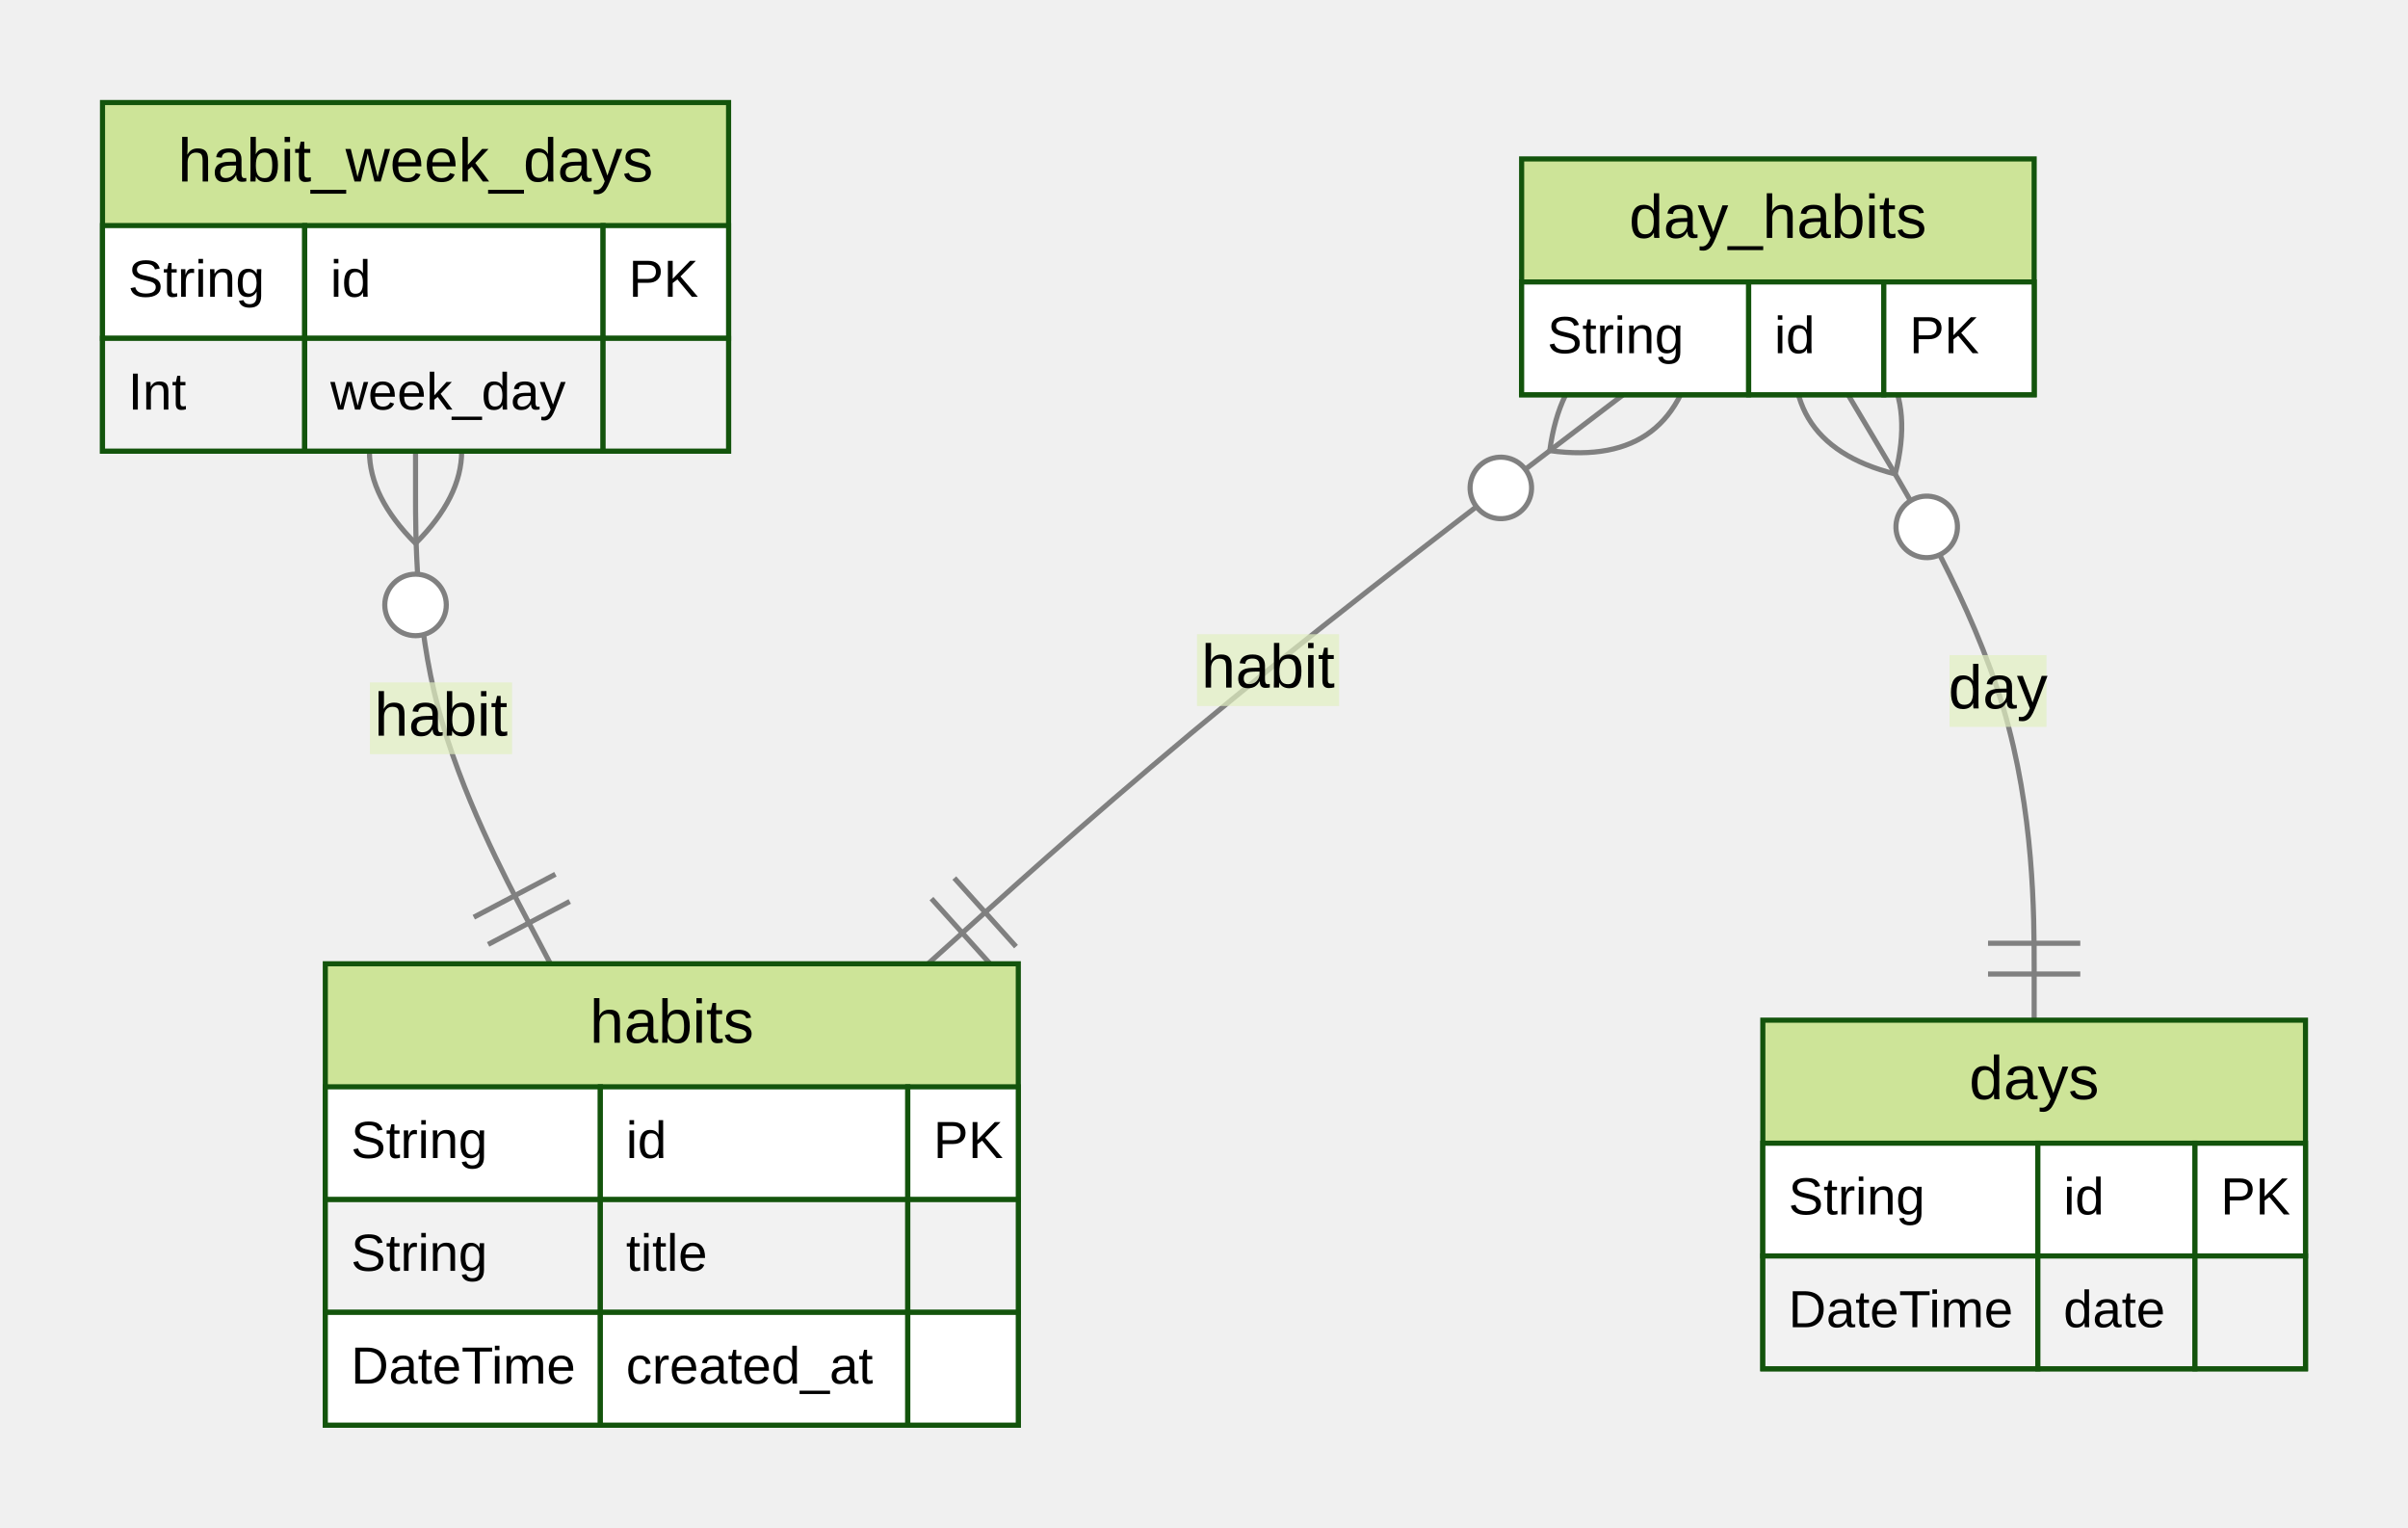
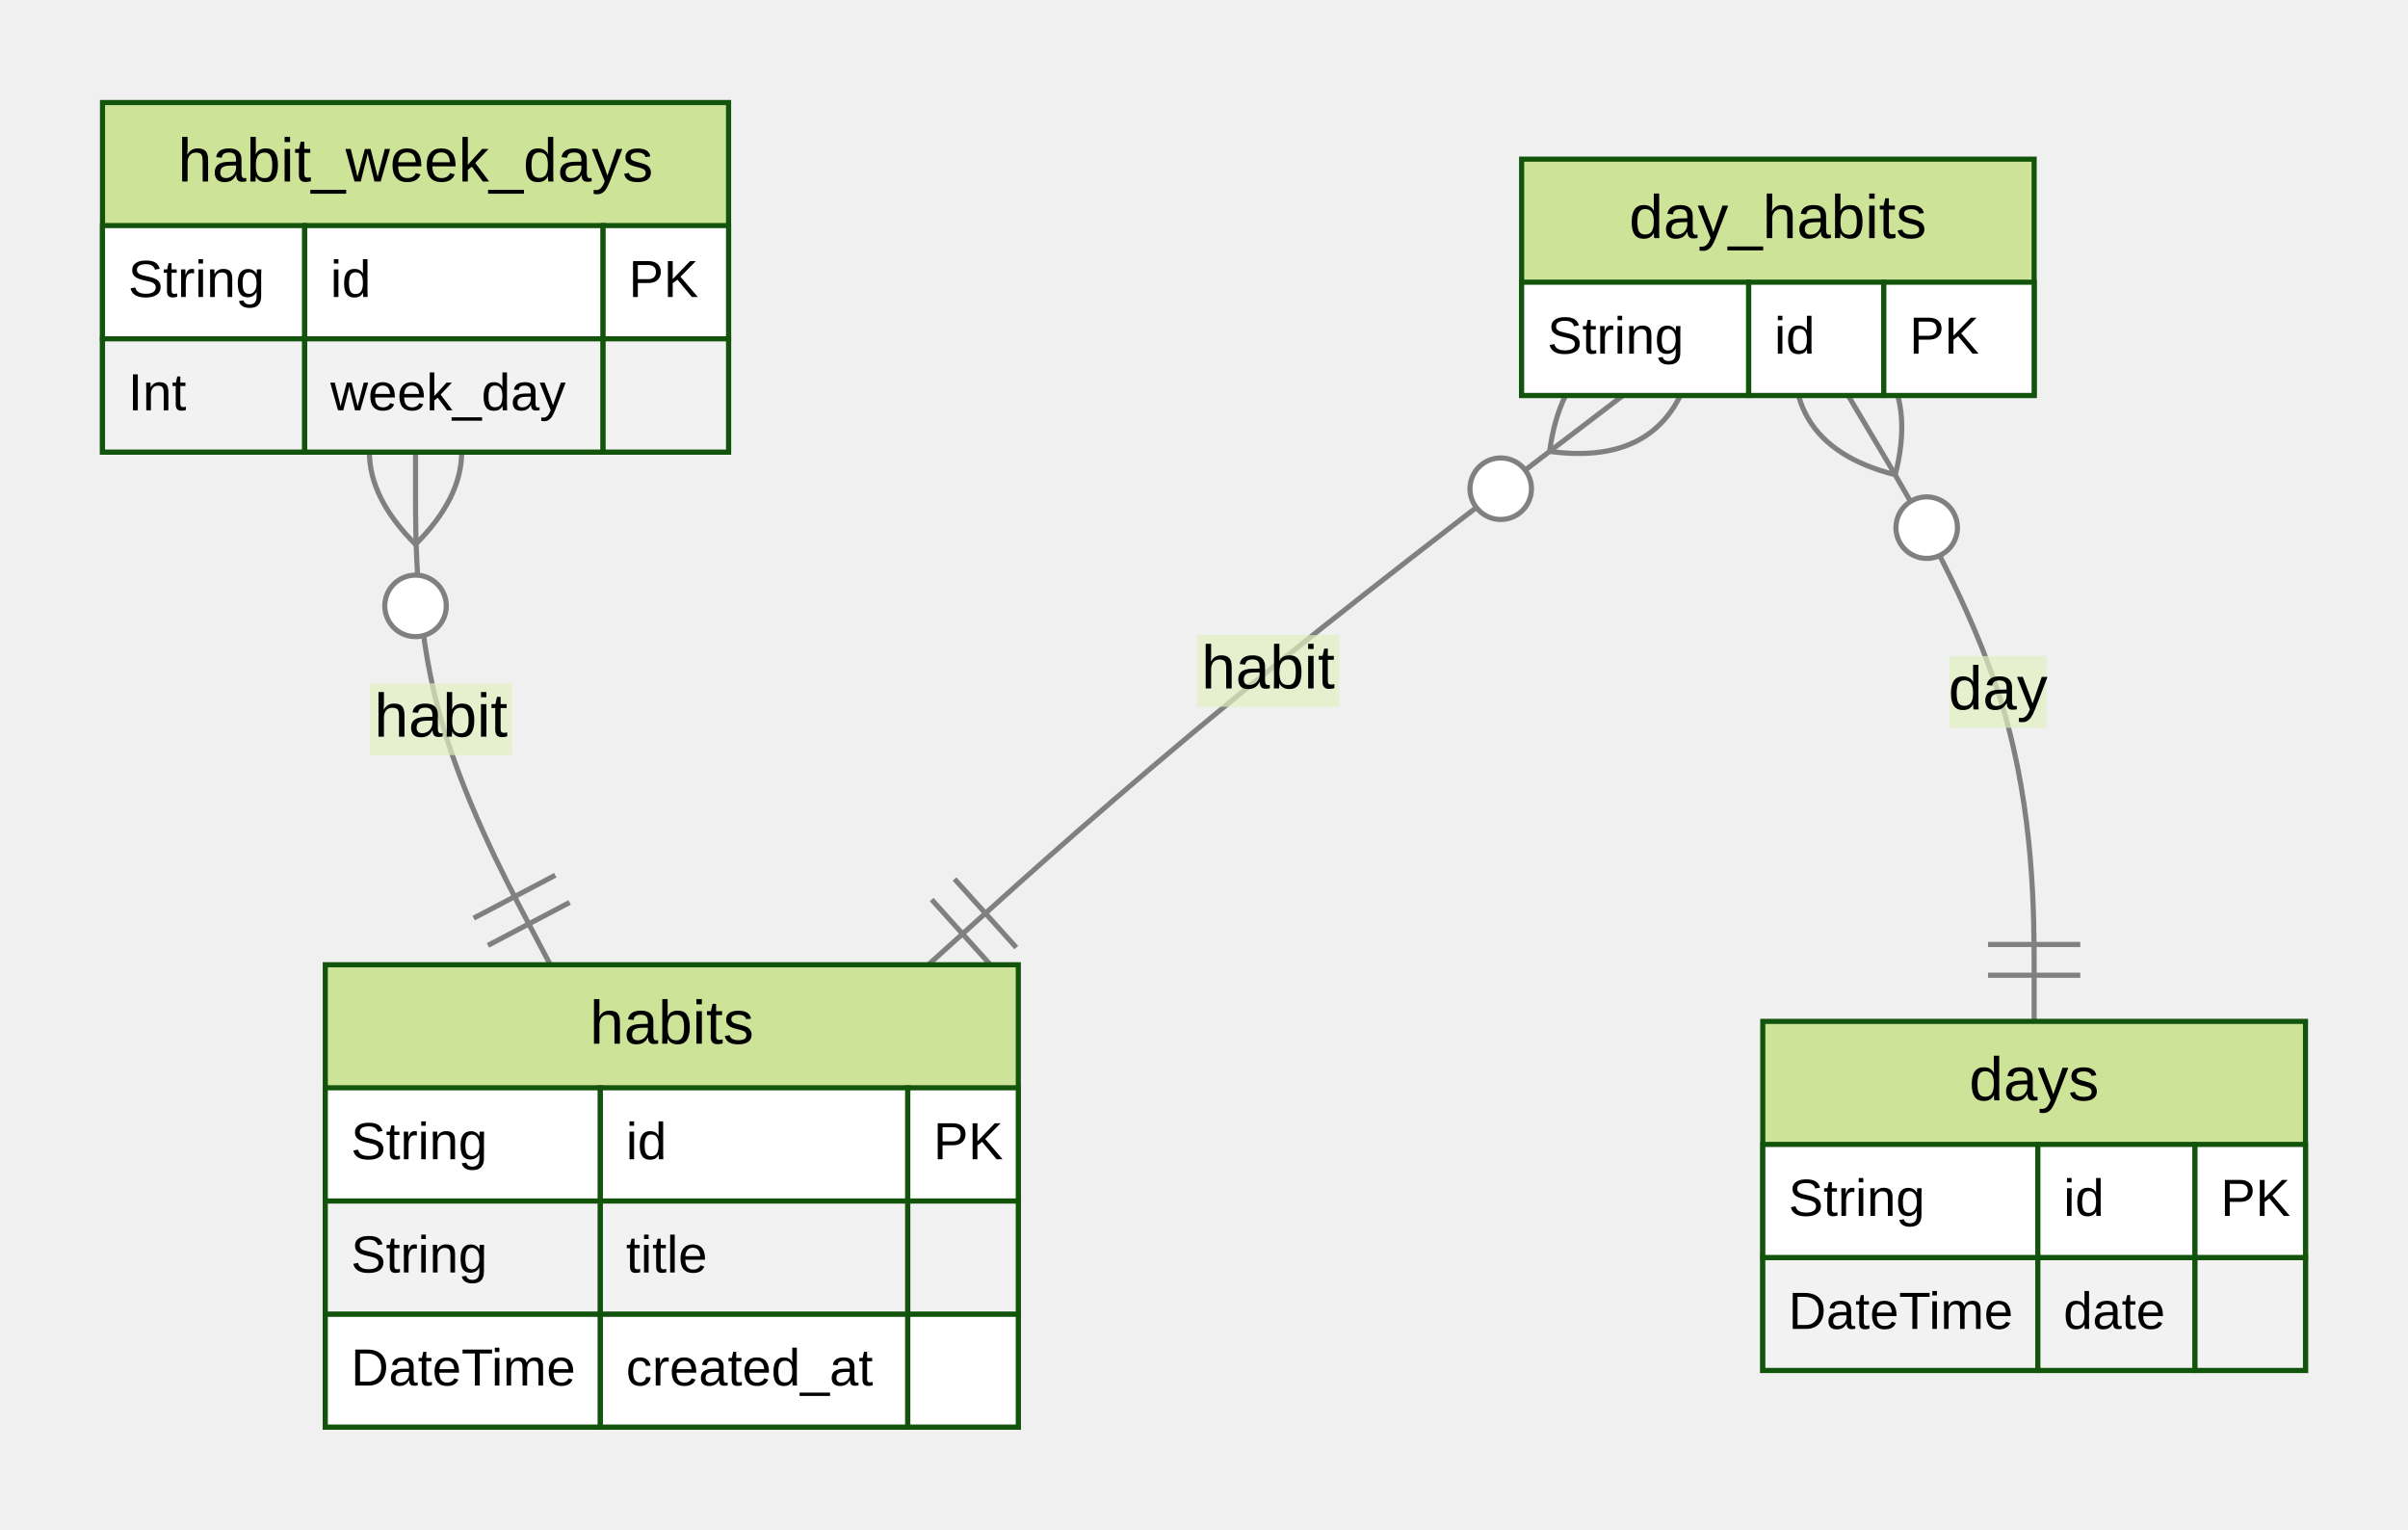
- <svg xmlns="http://www.w3.org/2000/svg" aria-roledescription="er" role="graphics-document document" viewBox="0 0 469.832 298" style="max-width: 469.832px; background-color: white;" width="100%" id="mermaid-0">
+ <svg xmlns="http://www.w3.org/2000/svg" aria-roledescription="er" role="graphics-document document" viewBox="0 0 469.84 298.367" style="max-width: 469.84px; background-color: white;" width="100%" id="mermaid-0">
  <style>#mermaid-0{font-family:"trebuchet ms",verdana,arial,sans-serif;font-size:16px;fill:#000000;}#mermaid-0 .error-icon{fill:#552222;}#mermaid-0 .error-text{fill:#552222;stroke:#552222;}#mermaid-0 .edge-thickness-normal{stroke-width:2px;}#mermaid-0 .edge-thickness-thick{stroke-width:3.5px;}#mermaid-0 .edge-pattern-solid{stroke-dasharray:0;}#mermaid-0 .edge-pattern-dashed{stroke-dasharray:3;}#mermaid-0 .edge-pattern-dotted{stroke-dasharray:2;}#mermaid-0 .marker{fill:#000000;stroke:#000000;}#mermaid-0 .marker.cross{stroke:#000000;}#mermaid-0 svg{font-family:"trebuchet ms",verdana,arial,sans-serif;font-size:16px;}#mermaid-0 .entityBox{fill:#cde498;stroke:#13540c;}#mermaid-0 .attributeBoxOdd{fill:#ffffff;stroke:#13540c;}#mermaid-0 .attributeBoxEven{fill:#f2f2f2;stroke:#13540c;}#mermaid-0 .relationshipLabelBox{fill:hsl(78.158, 58.462%, 84.51%);opacity:0.7;background-color:hsl(78.158, 58.462%, 84.51%);}#mermaid-0 .relationshipLabelBox rect{opacity:0.5;}#mermaid-0 .relationshipLine{stroke:#000000;}#mermaid-0 .entityTitleText{text-anchor:middle;font-size:18px;fill:#000000;}#mermaid-0 :root{--mermaid-font-family:"trebuchet ms",verdana,arial,sans-serif;}</style>
  <g />
  <defs>
    <marker orient="auto" markerHeight="18" markerWidth="18" refY="9" refX="0" id="ONLY_ONE_START">
      <path d="M9,0 L9,18 M15,0 L15,18" fill="none" stroke="gray" />
    </marker>
  </defs>
  <defs>
    <marker orient="auto" markerHeight="18" markerWidth="18" refY="9" refX="18" id="ONLY_ONE_END">
      <path d="M3,0 L3,18 M9,0 L9,18" fill="none" stroke="gray" />
    </marker>
  </defs>
  <defs>
    <marker orient="auto" markerHeight="18" markerWidth="30" refY="9" refX="0" id="ZERO_OR_ONE_START">
      <circle r="6" cy="9" cx="21" fill="white" stroke="gray" />
      <path d="M9,0 L9,18" fill="none" stroke="gray" />
    </marker>
  </defs>
  <defs>
    <marker orient="auto" markerHeight="18" markerWidth="30" refY="9" refX="30" id="ZERO_OR_ONE_END">
      <circle r="6" cy="9" cx="9" fill="white" stroke="gray" />
      <path d="M21,0 L21,18" fill="none" stroke="gray" />
    </marker>
  </defs>
  <defs>
    <marker orient="auto" markerHeight="36" markerWidth="45" refY="18" refX="18" id="ONE_OR_MORE_START">
      <path d="M0,18 Q 18,0 36,18 Q 18,36 0,18 M42,9 L42,27" fill="none" stroke="gray" />
    </marker>
  </defs>
  <defs>
    <marker orient="auto" markerHeight="36" markerWidth="45" refY="18" refX="27" id="ONE_OR_MORE_END">
      <path d="M3,9 L3,27 M9,18 Q27,0 45,18 Q27,36 9,18" fill="none" stroke="gray" />
    </marker>
  </defs>
  <defs>
    <marker orient="auto" markerHeight="36" markerWidth="57" refY="18" refX="18" id="ZERO_OR_MORE_START">
      <circle r="6" cy="18" cx="48" fill="white" stroke="gray" />
      <path d="M0,18 Q18,0 36,18 Q18,36 0,18" fill="none" stroke="gray" />
    </marker>
  </defs>
  <defs>
    <marker orient="auto" markerHeight="36" markerWidth="57" refY="18" refX="39" id="ZERO_OR_MORE_END">
      <circle r="6" cy="18" cx="9" fill="white" stroke="gray" />
      <path d="M21,18 Q39,0 57,18 Q39,36 21,18" fill="none" stroke="gray" />
    </marker>
  </defs>
-   <path style="stroke: gray; fill: none;" marker-start="url(#ZERO_OR_MORE_START)" marker-end="url(#ONLY_ONE_END)" d="M81.078,88L81.078,96.333C81.078,104.667,81.078,121.333,85.464,138C89.85,154.667,98.622,171.333,103.008,179.667L107.394,188" class="er relationshipLine" />
-   <path style="stroke: gray; fill: none;" marker-start="url(#ZERO_OR_MORE_START)" marker-end="url(#ONLY_ONE_END)" d="M360.581,77L366.633,87.167C372.684,97.333,384.787,117.667,390.839,138C396.891,158.333,396.891,178.667,396.891,188.833L396.891,199" class="er relationshipLine" />
-   <path style="stroke: gray; fill: none;" marker-start="url(#ZERO_OR_MORE_START)" marker-end="url(#ONLY_ONE_END)" d="M316.697,77L303.35,87.167C290.004,97.333,263.31,117.667,240.706,136.167C218.102,154.667,199.586,171.333,190.328,179.667L181.07,188" class="er relationshipLine" />
-   <g transform="translate(63.47266,188 )" id="entity-habits-59333331-6c3a-54f1-a56e-d211c6383727">
-     <rect height="90" width="135.211" y="0" x="0" class="er entityBox" />
-     <text style="dominant-baseline: middle; text-anchor: middle; font-size: 12px;" transform="translate(67.60547,12)" y="0" x="0" id="text-entity-habits-59333331-6c3a-54f1-a56e-d211c6383727" class="er entityLabel">habits</text>
-     <rect height="22" width="53.664" y="24" x="0" class="er attributeBoxOdd" />
-     <text style="dominant-baseline: middle; font-size: 10.2px;" transform="translate(5,35)" y="0" x="0" id="text-entity-habits-59333331-6c3a-54f1-a56e-d211c6383727-attr-1-type" class="er entityLabel">String</text>
-     <rect height="22" width="59.984" y="24" x="53.664" class="er attributeBoxOdd" />
-     <text style="dominant-baseline: middle; font-size: 10.2px;" transform="translate(58.66406,35)" y="0" x="0" id="text-entity-habits-59333331-6c3a-54f1-a56e-d211c6383727-attr-1-name" class="er entityLabel">id</text>
-     <rect height="22" width="21.562" y="24" x="113.648" class="er attributeBoxOdd" />
-     <text style="dominant-baseline: middle; font-size: 10.2px;" transform="translate(118.6484,35)" y="0" x="0" id="text-entity-habits-59333331-6c3a-54f1-a56e-d211c6383727-attr-1-key" class="er entityLabel">PK</text>
-     <rect height="22" width="53.664" y="46" x="0" class="er attributeBoxEven" />
-     <text style="dominant-baseline: middle; font-size: 10.2px;" transform="translate(5,57)" y="0" x="0" id="text-entity-habits-59333331-6c3a-54f1-a56e-d211c6383727-attr-2-type" class="er entityLabel">String</text>
-     <rect height="22" width="59.984" y="46" x="53.664" class="er attributeBoxEven" />
-     <text style="dominant-baseline: middle; font-size: 10.2px;" transform="translate(58.66406,57)" y="0" x="0" id="text-entity-habits-59333331-6c3a-54f1-a56e-d211c6383727-attr-2-name" class="er entityLabel">title</text>
-     <rect height="22" width="21.562" y="46" x="113.648" class="er attributeBoxEven" />
-     <text style="dominant-baseline: middle; font-size: 10.2px;" transform="translate(118.6484,57)" y="0" x="0" id="text-entity-habits-59333331-6c3a-54f1-a56e-d211c6383727-attr-2-key" class="er entityLabel" />
-     <rect height="22" width="53.664" y="68" x="0" class="er attributeBoxOdd" />
-     <text style="dominant-baseline: middle; font-size: 10.2px;" transform="translate(5,79)" y="0" x="0" id="text-entity-habits-59333331-6c3a-54f1-a56e-d211c6383727-attr-3-type" class="er entityLabel">DateTime</text>
-     <rect height="22" width="59.984" y="68" x="53.664" class="er attributeBoxOdd" />
-     <text style="dominant-baseline: middle; font-size: 10.2px;" transform="translate(58.66406,79)" y="0" x="0" id="text-entity-habits-59333331-6c3a-54f1-a56e-d211c6383727-attr-3-name" class="er entityLabel">created_at</text>
-     <rect height="22" width="21.562" y="68" x="113.648" class="er attributeBoxOdd" />
-     <text style="dominant-baseline: middle; font-size: 10.2px;" transform="translate(118.6484,79)" y="0" x="0" id="text-entity-habits-59333331-6c3a-54f1-a56e-d211c6383727-attr-3-key" class="er entityLabel" />
+   <path style="stroke: gray; fill: none;" marker-start="url(#ZERO_OR_MORE_START)" marker-end="url(#ONLY_ONE_END)" d="M81.078,88.184L81.078,96.517C81.078,104.85,81.078,121.517,85.46,138.184C89.842,154.85,98.605,171.517,102.987,179.85L107.369,188.184" class="er relationshipLine" />
+   <path style="stroke: gray; fill: none;" marker-start="url(#ZERO_OR_MORE_START)" marker-end="url(#ONLY_ONE_END)" d="M360.597,77.138L366.647,87.312C372.696,97.486,384.795,117.835,390.845,138.184C396.895,158.532,396.895,178.881,396.895,189.055L396.895,199.229" class="er relationshipLine" />
+   <path style="stroke: gray; fill: none;" marker-start="url(#ZERO_OR_MORE_START)" marker-end="url(#ONLY_ONE_END)" d="M316.672,77.138L303.33,87.312C289.987,97.486,263.302,117.835,240.711,136.343C218.119,154.85,199.622,171.517,190.373,179.85L181.124,188.184" class="er relationshipLine" />
+   <g transform="translate(63.46875,188.1836 )" id="entity-habits-59333331-6c3a-54f1-a56e-d211c6383727">
+     <rect height="90.184" width="135.219" y="0" x="0" class="er entityBox" />
+     <text style="dominant-baseline: middle; text-anchor: middle; font-size: 12px;" transform="translate(67.60938,12)" y="0" x="0" id="text-entity-habits-59333331-6c3a-54f1-a56e-d211c6383727" class="er entityLabel">habits</text>
+     <rect height="22.092" width="53.672" y="24" x="0" class="er attributeBoxOdd" />
+     <text style="dominant-baseline: middle; font-size: 10.2px;" transform="translate(5,35.0459)" y="0" x="0" id="text-entity-habits-59333331-6c3a-54f1-a56e-d211c6383727-attr-1-type" class="er entityLabel">String</text>
+     <rect height="22.092" width="59.984" y="24" x="53.672" class="er attributeBoxOdd" />
+     <text style="dominant-baseline: middle; font-size: 10.2px;" transform="translate(58.67188,35.0459)" y="0" x="0" id="text-entity-habits-59333331-6c3a-54f1-a56e-d211c6383727-attr-1-name" class="er entityLabel">id</text>
+     <rect height="22.092" width="21.562" y="24" x="113.656" class="er attributeBoxOdd" />
+     <text style="dominant-baseline: middle; font-size: 10.2px;" transform="translate(118.6562,35.0459)" y="0" x="0" id="text-entity-habits-59333331-6c3a-54f1-a56e-d211c6383727-attr-1-key" class="er entityLabel">PK</text>
+     <rect height="22.092" width="53.672" y="46.092" x="0" class="er attributeBoxEven" />
+     <text style="dominant-baseline: middle; font-size: 10.2px;" transform="translate(5,57.1377)" y="0" x="0" id="text-entity-habits-59333331-6c3a-54f1-a56e-d211c6383727-attr-2-type" class="er entityLabel">String</text>
+     <rect height="22.092" width="59.984" y="46.092" x="53.672" class="er attributeBoxEven" />
+     <text style="dominant-baseline: middle; font-size: 10.2px;" transform="translate(58.67188,57.1377)" y="0" x="0" id="text-entity-habits-59333331-6c3a-54f1-a56e-d211c6383727-attr-2-name" class="er entityLabel">title</text>
+     <rect height="22.092" width="21.562" y="46.092" x="113.656" class="er attributeBoxEven" />
+     <text style="dominant-baseline: middle; font-size: 10.2px;" transform="translate(118.6562,57.1377)" y="0" x="0" id="text-entity-habits-59333331-6c3a-54f1-a56e-d211c6383727-attr-2-key" class="er entityLabel" />
+     <rect height="22" width="53.672" y="68.184" x="0" class="er attributeBoxOdd" />
+     <text style="dominant-baseline: middle; font-size: 10.2px;" transform="translate(5,79.18359)" y="0" x="0" id="text-entity-habits-59333331-6c3a-54f1-a56e-d211c6383727-attr-3-type" class="er entityLabel">DateTime</text>
+     <rect height="22" width="59.984" y="68.184" x="53.672" class="er attributeBoxOdd" />
+     <text style="dominant-baseline: middle; font-size: 10.2px;" transform="translate(58.67188,79.18359)" y="0" x="0" id="text-entity-habits-59333331-6c3a-54f1-a56e-d211c6383727-attr-3-name" class="er entityLabel">created_at</text>
+     <rect height="22" width="21.562" y="68.184" x="113.656" class="er attributeBoxOdd" />
+     <text style="dominant-baseline: middle; font-size: 10.2px;" transform="translate(118.6562,79.18359)" y="0" x="0" id="text-entity-habits-59333331-6c3a-54f1-a56e-d211c6383727-attr-3-key" class="er entityLabel" />
  </g>
  <g transform="translate(20,20 )" id="entity-habitweekdays-c488fb80-c3d4-506f-b902-5c8dc46a0a5a">
-     <rect height="68" width="122.156" y="0" x="0" class="er entityBox" />
+     <rect height="68.184" width="122.156" y="0" x="0" class="er entityBox" />
    <text style="dominant-baseline: middle; text-anchor: middle; font-size: 12px;" transform="translate(61.07812,12)" y="0" x="0" id="text-entity-habitweekdays-c488fb80-c3d4-506f-b902-5c8dc46a0a5a" class="er entityLabel">habit_week_days</text>
-     <rect height="22" width="39.451" y="24" x="0" class="er attributeBoxOdd" />
-     <text style="dominant-baseline: middle; font-size: 10.2px;" transform="translate(5,35)" y="0" x="0" id="text-entity-habitweekdays-c488fb80-c3d4-506f-b902-5c8dc46a0a5a-attr-1-type" class="er entityLabel">String</text>
-     <rect height="22" width="58.216" y="24" x="39.451" class="er attributeBoxOdd" />
-     <text style="dominant-baseline: middle; font-size: 10.2px;" transform="translate(44.45052,35)" y="0" x="0" id="text-entity-habitweekdays-c488fb80-c3d4-506f-b902-5c8dc46a0a5a-attr-1-name" class="er entityLabel">id</text>
-     <rect height="22" width="24.49" y="24" x="97.667" class="er attributeBoxOdd" />
-     <text style="dominant-baseline: middle; font-size: 10.2px;" transform="translate(102.6667,35)" y="0" x="0" id="text-entity-habitweekdays-c488fb80-c3d4-506f-b902-5c8dc46a0a5a-attr-1-key" class="er entityLabel">PK</text>
-     <rect height="22" width="39.451" y="46" x="0" class="er attributeBoxEven" />
-     <text style="dominant-baseline: middle; font-size: 10.2px;" transform="translate(5,57)" y="0" x="0" id="text-entity-habitweekdays-c488fb80-c3d4-506f-b902-5c8dc46a0a5a-attr-2-type" class="er entityLabel">Int</text>
-     <rect height="22" width="58.216" y="46" x="39.451" class="er attributeBoxEven" />
-     <text style="dominant-baseline: middle; font-size: 10.2px;" transform="translate(44.45052,57)" y="0" x="0" id="text-entity-habitweekdays-c488fb80-c3d4-506f-b902-5c8dc46a0a5a-attr-2-name" class="er entityLabel">week_day</text>
-     <rect height="22" width="24.49" y="46" x="97.667" class="er attributeBoxEven" />
-     <text style="dominant-baseline: middle; font-size: 10.2px;" transform="translate(102.6667,57)" y="0" x="0" id="text-entity-habitweekdays-c488fb80-c3d4-506f-b902-5c8dc46a0a5a-attr-2-key" class="er entityLabel" />
+     <rect height="22.092" width="39.453" y="24" x="0" class="er attributeBoxOdd" />
+     <text style="dominant-baseline: middle; font-size: 10.2px;" transform="translate(5,35.0459)" y="0" x="0" id="text-entity-habitweekdays-c488fb80-c3d4-506f-b902-5c8dc46a0a5a-attr-1-type" class="er entityLabel">String</text>
+     <rect height="22.092" width="58.219" y="24" x="39.453" class="er attributeBoxOdd" />
+     <text style="dominant-baseline: middle; font-size: 10.2px;" transform="translate(44.45312,35.0459)" y="0" x="0" id="text-entity-habitweekdays-c488fb80-c3d4-506f-b902-5c8dc46a0a5a-attr-1-name" class="er entityLabel">id</text>
+     <rect height="22.092" width="24.484" y="24" x="97.672" class="er attributeBoxOdd" />
+     <text style="dominant-baseline: middle; font-size: 10.2px;" transform="translate(102.6719,35.0459)" y="0" x="0" id="text-entity-habitweekdays-c488fb80-c3d4-506f-b902-5c8dc46a0a5a-attr-1-key" class="er entityLabel">PK</text>
+     <rect height="22.092" width="39.453" y="46.092" x="0" class="er attributeBoxEven" />
+     <text style="dominant-baseline: middle; font-size: 10.2px;" transform="translate(5,57.1377)" y="0" x="0" id="text-entity-habitweekdays-c488fb80-c3d4-506f-b902-5c8dc46a0a5a-attr-2-type" class="er entityLabel">Int</text>
+     <rect height="22.092" width="58.219" y="46.092" x="39.453" class="er attributeBoxEven" />
+     <text style="dominant-baseline: middle; font-size: 10.2px;" transform="translate(44.45312,57.1377)" y="0" x="0" id="text-entity-habitweekdays-c488fb80-c3d4-506f-b902-5c8dc46a0a5a-attr-2-name" class="er entityLabel">week_day</text>
+     <rect height="22.092" width="24.484" y="46.092" x="97.672" class="er attributeBoxEven" />
+     <text style="dominant-baseline: middle; font-size: 10.2px;" transform="translate(102.6719,57.1377)" y="0" x="0" id="text-entity-habitweekdays-c488fb80-c3d4-506f-b902-5c8dc46a0a5a-attr-2-key" class="er entityLabel" />
  </g>
-   <g transform="translate(343.9492,199 )" id="entity-days-1423ac63-3526-5a52-8359-97be9f67b867">
-     <rect height="68" width="105.883" y="0" x="0" class="er entityBox" />
-     <text style="dominant-baseline: middle; text-anchor: middle; font-size: 12px;" transform="translate(52.94141,12)" y="0" x="0" id="text-entity-days-1423ac63-3526-5a52-8359-97be9f67b867" class="er entityLabel">days</text>
-     <rect height="22" width="53.664" y="24" x="0" class="er attributeBoxOdd" />
-     <text style="dominant-baseline: middle; font-size: 10.2px;" transform="translate(5,35)" y="0" x="0" id="text-entity-days-1423ac63-3526-5a52-8359-97be9f67b867-attr-1-type" class="er entityLabel">String</text>
-     <rect height="22" width="30.656" y="24" x="53.664" class="er attributeBoxOdd" />
-     <text style="dominant-baseline: middle; font-size: 10.2px;" transform="translate(58.66406,35)" y="0" x="0" id="text-entity-days-1423ac63-3526-5a52-8359-97be9f67b867-attr-1-name" class="er entityLabel">id</text>
-     <rect height="22" width="21.562" y="24" x="84.32" class="er attributeBoxOdd" />
-     <text style="dominant-baseline: middle; font-size: 10.2px;" transform="translate(89.32031,35)" y="0" x="0" id="text-entity-days-1423ac63-3526-5a52-8359-97be9f67b867-attr-1-key" class="er entityLabel">PK</text>
-     <rect height="22" width="53.664" y="46" x="0" class="er attributeBoxEven" />
-     <text style="dominant-baseline: middle; font-size: 10.2px;" transform="translate(5,57)" y="0" x="0" id="text-entity-days-1423ac63-3526-5a52-8359-97be9f67b867-attr-2-type" class="er entityLabel">DateTime</text>
-     <rect height="22" width="30.656" y="46" x="53.664" class="er attributeBoxEven" />
-     <text style="dominant-baseline: middle; font-size: 10.2px;" transform="translate(58.66406,57)" y="0" x="0" id="text-entity-days-1423ac63-3526-5a52-8359-97be9f67b867-attr-2-name" class="er entityLabel">date</text>
-     <rect height="22" width="21.562" y="46" x="84.32" class="er attributeBoxEven" />
-     <text style="dominant-baseline: middle; font-size: 10.2px;" transform="translate(89.32031,57)" y="0" x="0" id="text-entity-days-1423ac63-3526-5a52-8359-97be9f67b867-attr-2-key" class="er entityLabel" />
+   <g transform="translate(343.9492,199.2295 )" id="entity-days-1423ac63-3526-5a52-8359-97be9f67b867">
+     <rect height="68.092" width="105.891" y="0" x="0" class="er entityBox" />
+     <text style="dominant-baseline: middle; text-anchor: middle; font-size: 12px;" transform="translate(52.94531,12)" y="0" x="0" id="text-entity-days-1423ac63-3526-5a52-8359-97be9f67b867" class="er entityLabel">days</text>
+     <rect height="22.092" width="53.672" y="24" x="0" class="er attributeBoxOdd" />
+     <text style="dominant-baseline: middle; font-size: 10.2px;" transform="translate(5,35.0459)" y="0" x="0" id="text-entity-days-1423ac63-3526-5a52-8359-97be9f67b867-attr-1-type" class="er entityLabel">String</text>
+     <rect height="22.092" width="30.656" y="24" x="53.672" class="er attributeBoxOdd" />
+     <text style="dominant-baseline: middle; font-size: 10.2px;" transform="translate(58.67188,35.0459)" y="0" x="0" id="text-entity-days-1423ac63-3526-5a52-8359-97be9f67b867-attr-1-name" class="er entityLabel">id</text>
+     <rect height="22.092" width="21.562" y="24" x="84.328" class="er attributeBoxOdd" />
+     <text style="dominant-baseline: middle; font-size: 10.2px;" transform="translate(89.32812,35.0459)" y="0" x="0" id="text-entity-days-1423ac63-3526-5a52-8359-97be9f67b867-attr-1-key" class="er entityLabel">PK</text>
+     <rect height="22" width="53.672" y="46.092" x="0" class="er attributeBoxEven" />
+     <text style="dominant-baseline: middle; font-size: 10.2px;" transform="translate(5,57.0918)" y="0" x="0" id="text-entity-days-1423ac63-3526-5a52-8359-97be9f67b867-attr-2-type" class="er entityLabel">DateTime</text>
+     <rect height="22" width="30.656" y="46.092" x="53.672" class="er attributeBoxEven" />
+     <text style="dominant-baseline: middle; font-size: 10.2px;" transform="translate(58.67188,57.0918)" y="0" x="0" id="text-entity-days-1423ac63-3526-5a52-8359-97be9f67b867-attr-2-name" class="er entityLabel">date</text>
+     <rect height="22" width="21.562" y="46.092" x="84.328" class="er attributeBoxEven" />
+     <text style="dominant-baseline: middle; font-size: 10.2px;" transform="translate(89.32812,57.0918)" y="0" x="0" id="text-entity-days-1423ac63-3526-5a52-8359-97be9f67b867-attr-2-key" class="er entityLabel" />
  </g>
-   <g transform="translate(296.8906,31 )" id="entity-dayhabits-469d66ca-4756-5919-88f9-7358685a3ac0">
-     <rect height="46" width="100" y="0" x="0" class="er entityBox" />
+   <g transform="translate(296.8945,31.0459 )" id="entity-dayhabits-469d66ca-4756-5919-88f9-7358685a3ac0">
+     <rect height="46.092" width="100" y="0" x="0" class="er entityBox" />
    <text style="dominant-baseline: middle; text-anchor: middle; font-size: 12px;" transform="translate(50,12)" y="0" x="0" id="text-entity-dayhabits-469d66ca-4756-5919-88f9-7358685a3ac0" class="er entityLabel">day_habits</text>
-     <rect height="22" width="44.297" y="24" x="0" class="er attributeBoxOdd" />
-     <text style="dominant-baseline: middle; font-size: 10.2px;" transform="translate(5,35)" y="0" x="0" id="text-entity-dayhabits-469d66ca-4756-5919-88f9-7358685a3ac0-attr-1-type" class="er entityLabel">String</text>
-     <rect height="22" width="26.367" y="24" x="44.297" class="er attributeBoxOdd" />
-     <text style="dominant-baseline: middle; font-size: 10.2px;" transform="translate(49.29688,35)" y="0" x="0" id="text-entity-dayhabits-469d66ca-4756-5919-88f9-7358685a3ac0-attr-1-name" class="er entityLabel">id</text>
-     <rect height="22" width="29.336" y="24" x="70.664" class="er attributeBoxOdd" />
-     <text style="dominant-baseline: middle; font-size: 10.2px;" transform="translate(75.66406,35)" y="0" x="0" id="text-entity-dayhabits-469d66ca-4756-5919-88f9-7358685a3ac0-attr-1-key" class="er entityLabel">PK</text>
+     <rect height="22.092" width="44.302" y="24" x="0" class="er attributeBoxOdd" />
+     <text style="dominant-baseline: middle; font-size: 10.2px;" transform="translate(5,35.0459)" y="0" x="0" id="text-entity-dayhabits-469d66ca-4756-5919-88f9-7358685a3ac0-attr-1-type" class="er entityLabel">String</text>
+     <rect height="22.092" width="26.365" y="24" x="44.302" class="er attributeBoxOdd" />
+     <text style="dominant-baseline: middle; font-size: 10.2px;" transform="translate(49.30208,35.0459)" y="0" x="0" id="text-entity-dayhabits-469d66ca-4756-5919-88f9-7358685a3ac0-attr-1-name" class="er entityLabel">id</text>
+     <rect height="22.092" width="29.333" y="24" x="70.667" class="er attributeBoxOdd" />
+     <text style="dominant-baseline: middle; font-size: 10.2px;" transform="translate(75.66667,35.0459)" y="0" x="0" id="text-entity-dayhabits-469d66ca-4756-5919-88f9-7358685a3ac0-attr-1-key" class="er entityLabel">PK</text>
  </g>
-   <rect height="14" width="27.727" y="133.109" x="72.179" class="er relationshipLabelBox" />
-   <text style="text-anchor: middle; dominant-baseline: middle; font-size: 12px;" y="140.109" x="86.042" id="rel1" class="er relationshipLabel">habit</text>
-   <rect height="14" width="18.914" y="127.788" x="380.377" class="er relationshipLabelBox" />
-   <text style="text-anchor: middle; dominant-baseline: middle; font-size: 12px;" y="134.788" x="389.834" id="rel2" class="er relationshipLabel">day</text>
-   <rect height="14" width="27.727" y="123.716" x="233.553" class="er relationshipLabelBox" />
-   <text style="text-anchor: middle; dominant-baseline: middle; font-size: 12px;" y="130.716" x="247.417" id="rel3" class="er relationshipLabel">habit</text>
+   <rect height="14" width="27.734" y="133.289" x="72.169" class="er relationshipLabelBox" />
+   <text style="text-anchor: middle; dominant-baseline: middle; font-size: 12px;" y="140.289" x="86.036" id="rel1" class="er relationshipLabel">habit</text>
+   <rect height="14" width="18.922" y="127.976" x="380.381" class="er relationshipLabelBox" />
+   <text style="text-anchor: middle; dominant-baseline: middle; font-size: 12px;" y="134.976" x="389.842" id="rel2" class="er relationshipLabel">day</text>
+   <rect height="14" width="27.734" y="123.878" x="233.564" class="er relationshipLabelBox" />
+   <text style="text-anchor: middle; dominant-baseline: middle; font-size: 12px;" y="130.878" x="247.431" id="rel3" class="er relationshipLabel">habit</text>
</svg>
